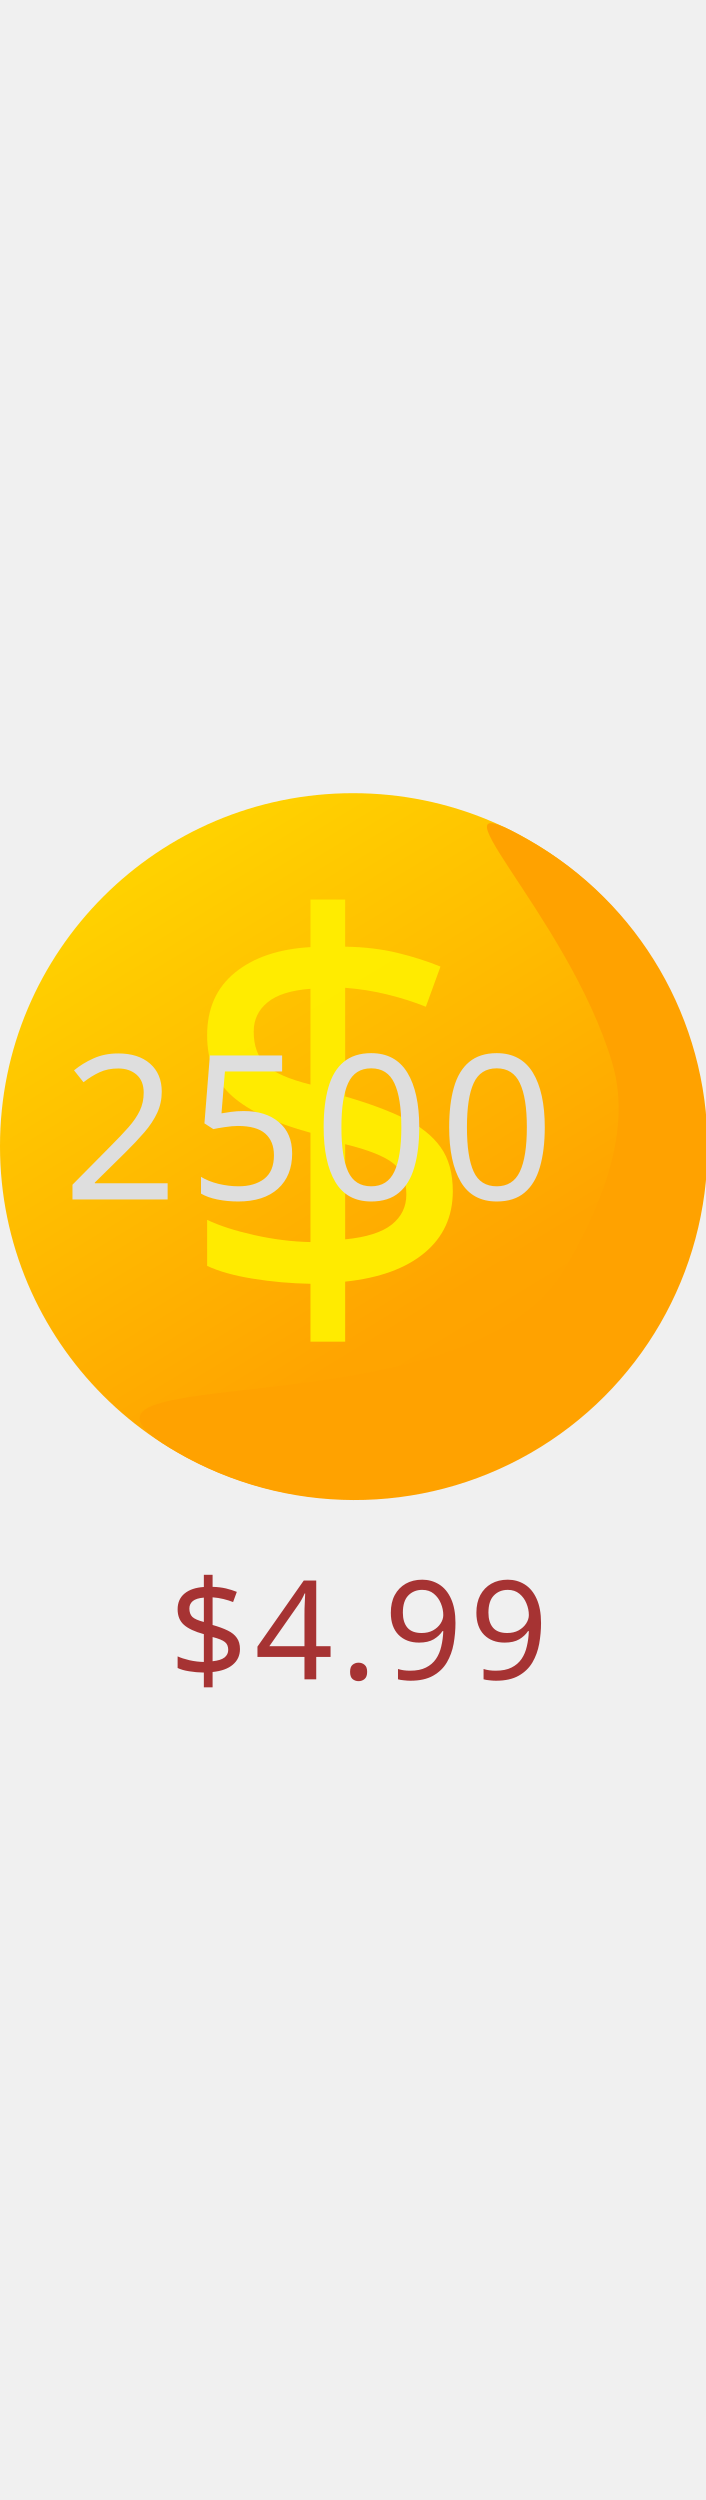
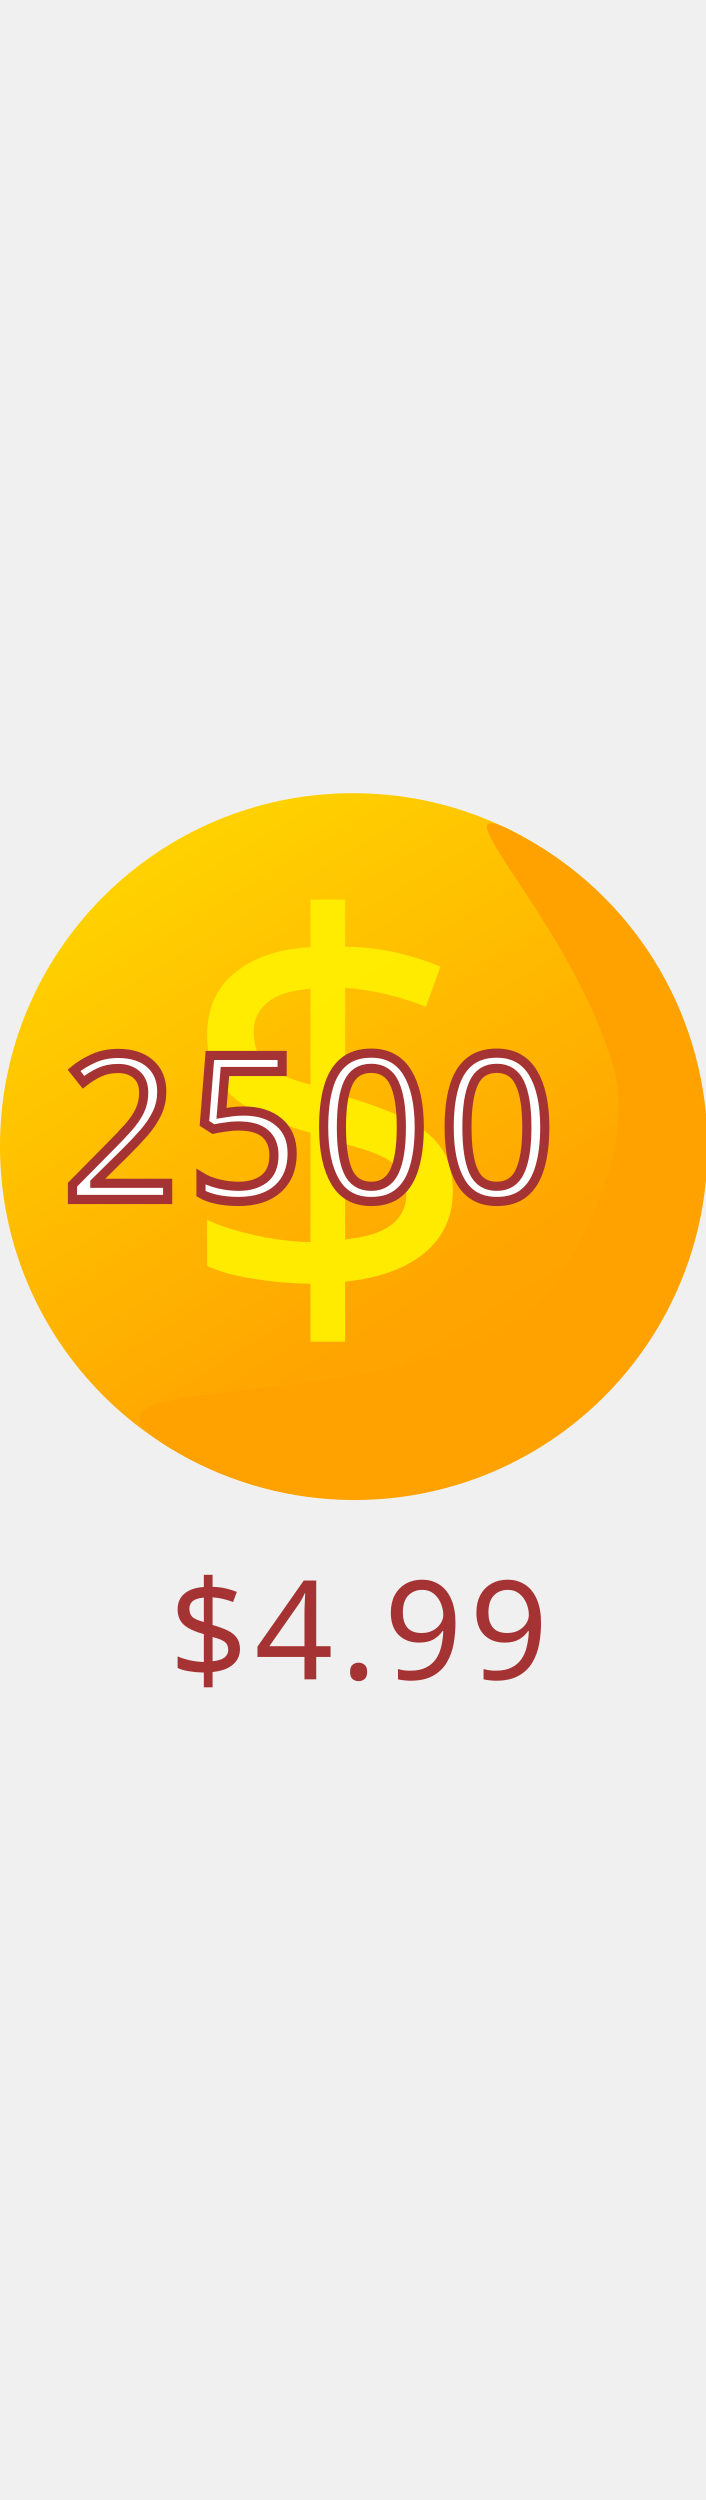
<svg xmlns="http://www.w3.org/2000/svg" width="76.96" height="272.535" viewBox="0 0 76.96 99.6">
  <defs>
    <linearGradient id="linear-gradient" x1="0.233" y1="0.096" x2="0.709" y2="0.879" gradientUnits="objectBoundingBox">
      <stop offset="0" stop-color="#ffd100" />
      <stop offset="0.807" stop-color="#ffa400" />
      <stop offset="1" stop-color="#ffa200" />
    </linearGradient>
  </defs>
  <g id="Group_470" data-name="Group 470" transform="translate(-707 -501.681)">
    <text id="_4.99" data-name="$4.99" transform="translate(746.957 598.281)" fill="#a63333" font-size="15" font-family="FuturaPressPress, FuturaPress Press" letter-spacing="0.05em">
      <tspan x="-21.533" y="0">$4.99</tspan>
    </text>
    <g id="Group_374" data-name="Group 374" transform="translate(707 501.681)">
      <circle id="Coin" cx="38.481" cy="38.481" r="38.481" fill="url(#linear-gradient)" />
      <path id="Coin_Shading" data-name="Coin Shading" d="M38.481,32.113c6.609,0,16.258-.676,21.986-6.738C72.211,12.952,76.961-9.208,76.961,5.435A38.481,38.481,0,1,1,0,5.435C0-15.817,17.228,32.113,38.481,32.113Z" transform="translate(14.534 69.087) rotate(-60)" fill="#ffa200" />
      <text id="_" data-name="$" transform="translate(36.24 56.374)" fill="#ffec00" font-size="59" font-family="FuturaPressPress, FuturaPress Press" letter-spacing="0.45em" opacity="0.99">
        <tspan x="-17.316" y="0">$</tspan>
      </text>
-       <text id="_2500" data-name="2500" transform="translate(34.427 44.293)" fill="#dedede" font-size="22" font-family="FuturaPressPress, FuturaPress Press" letter-spacing="0.05em">
+       <text id="_2500" data-name="2500" transform="translate(34.427 44.293)" fill="#fff" stroke="#a63333" stroke-width="1" font-size="22" font-family="FuturaPressPress, FuturaPress Press" letter-spacing="0.05em">
        <tspan x="-27.588" y="0">2500</tspan>
      </text>
    </g>
  </g>
</svg>
